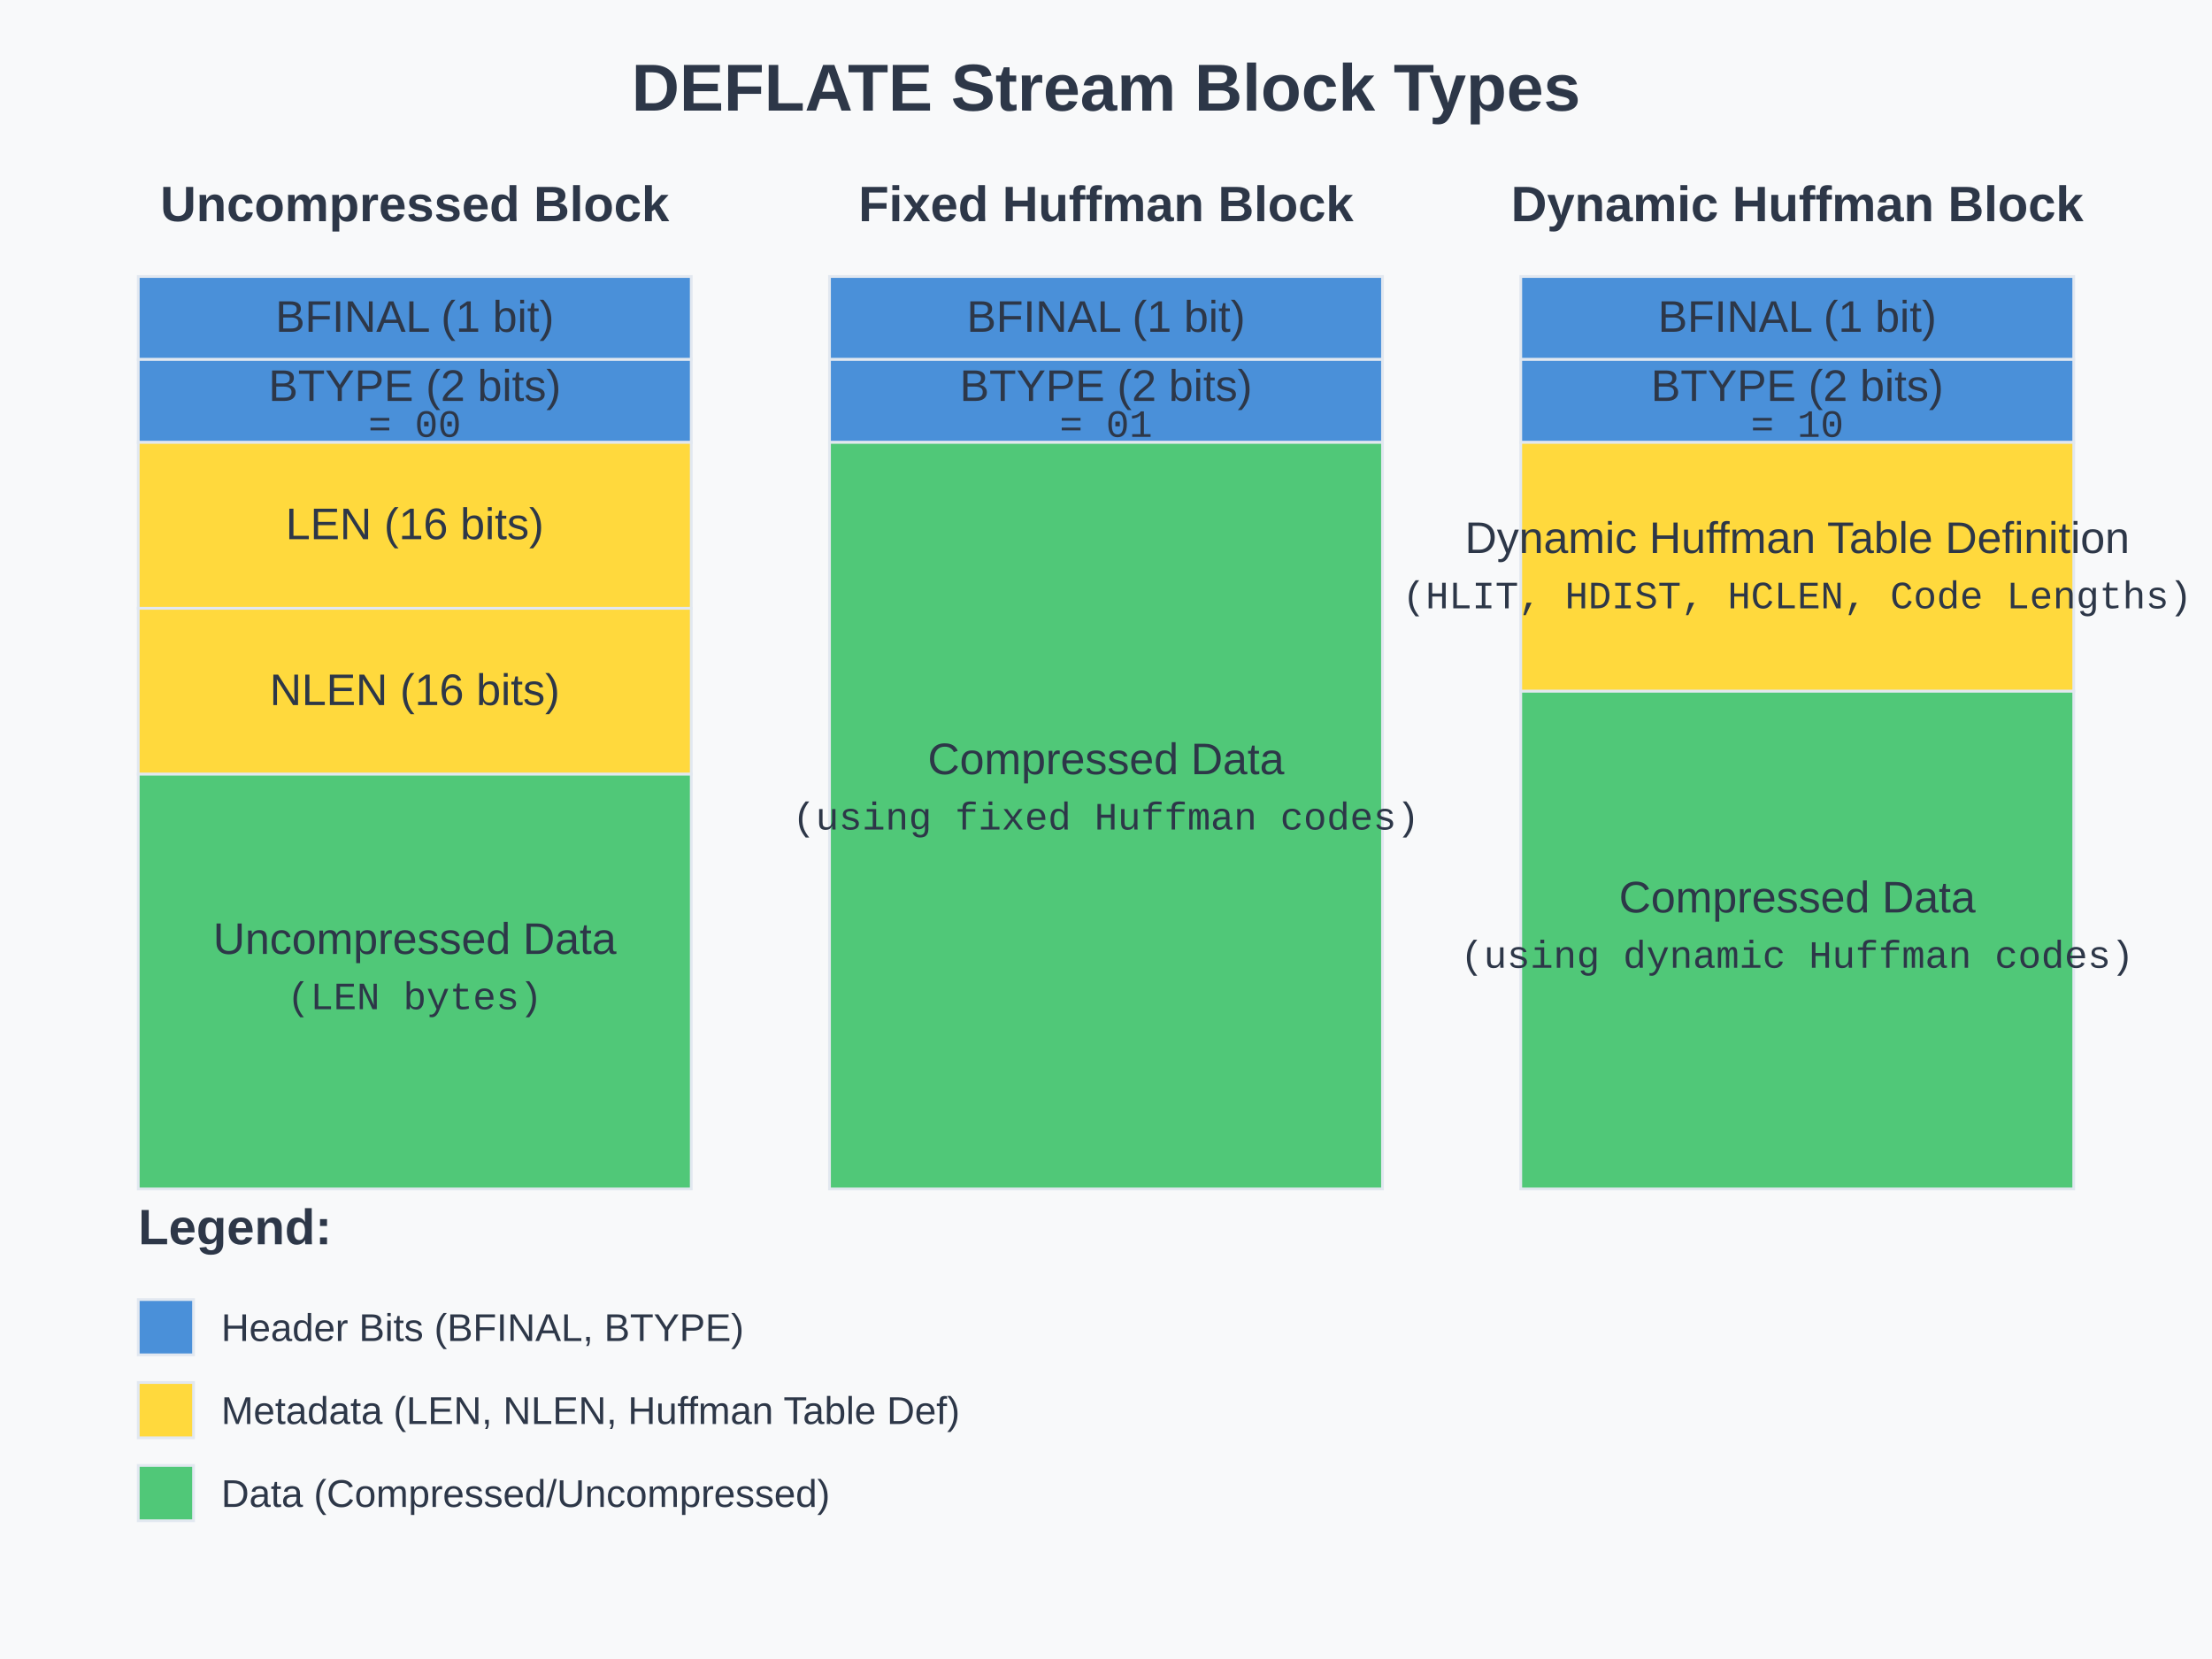
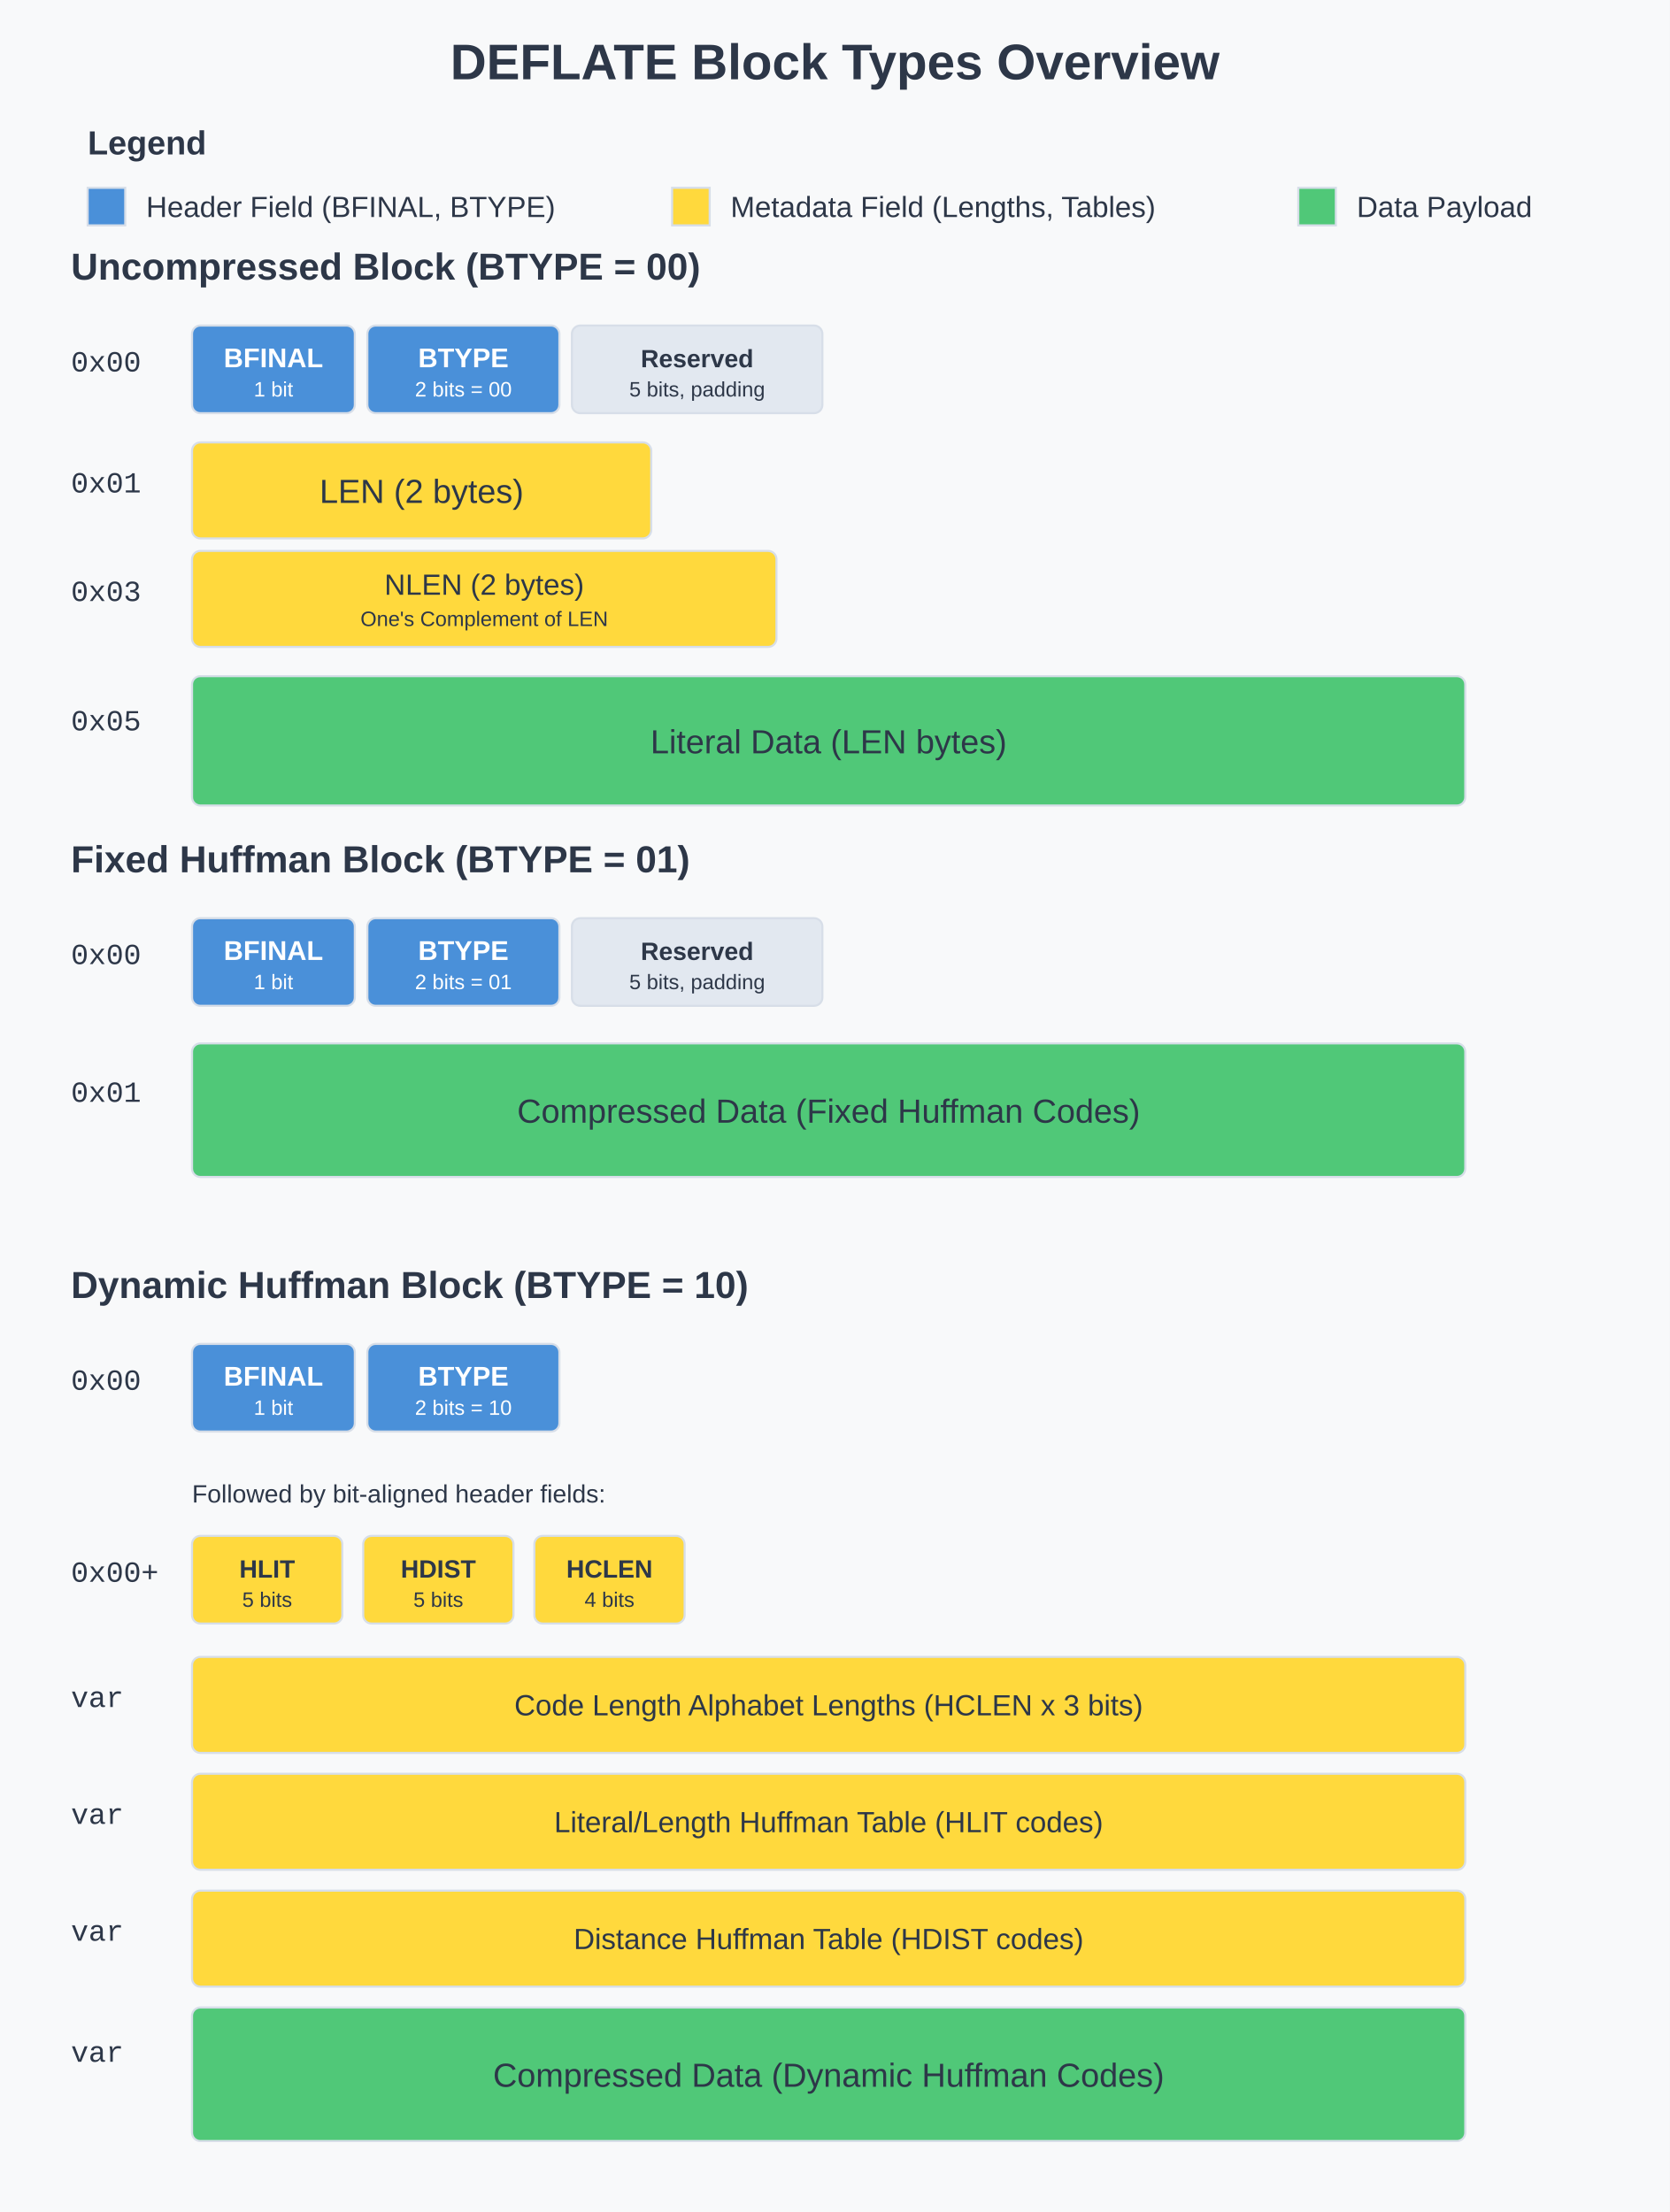
- <svg xmlns="http://www.w3.org/2000/svg" viewBox="0 0 800 600">
-   <rect x="0" y="0" width="800" height="600" fill="#f8f9fa" />
-   <style>
-     .title {
-       font-family: "Arial, sans-serif";
-       font-size: 24px;
-       font-weight: bold;
-       fill: #2D3748;
-     }
-     .block-title {
-       font-family: "Arial, sans-serif";
-       font-size: 18px;
-       font-weight: bold;
-       fill: #2D3748;
-     }
-     .field-label {
-       font-family: "Arial, sans-serif";
-       font-size: 16px;
-       fill: #2D3748;
-     }
-     .bit-value {
-       font-family: "Courier New, monospace";
-       font-size: 14px;
-       fill: #2D3748;
-     }
-     .legend-label {
-       font-family: "Arial, sans-serif";
-       font-size: 14px;
-       fill: #2D3748;
-     }
-     .header-bit { fill: #4A90D9; stroke: #e2e8f0; stroke-width: 1; }
-     .metadata-field { fill: #FFD93D; stroke: #e2e8f0; stroke-width: 1; }
-     .data-field { fill: #50C878; stroke: #e2e8f0; stroke-width: 1; }
-     .legend-box { stroke: #e2e8f0; stroke-width: 1; }
-   </style>
-   <text x="400" y="40" text-anchor="middle" class="title">DEFLATE Stream Block Types</text>
-   <defs>
-     <g id="header-bfinal">
-       <rect width="200" height="30" class="header-bit" />
-       <text x="100" y="20" text-anchor="middle" class="field-label">BFINAL (1 bit)</text>
-     </g>
-     <g id="header-btype-00">
-       <rect width="200" height="30" class="header-bit" />
-       <text x="100" y="15" text-anchor="middle" class="field-label">BTYPE (2 bits)</text>
-       <text x="100" y="28" text-anchor="middle" class="bit-value">= 00</text>
-     </g>
-     <g id="header-btype-01">
-       <rect width="200" height="30" class="header-bit" />
-       <text x="100" y="15" text-anchor="middle" class="field-label">BTYPE (2 bits)</text>
-       <text x="100" y="28" text-anchor="middle" class="bit-value">= 01</text>
-     </g>
-     <g id="header-btype-10">
-       <rect width="200" height="30" class="header-bit" />
-       <text x="100" y="15" text-anchor="middle" class="field-label">BTYPE (2 bits)</text>
-       <text x="100" y="28" text-anchor="middle" class="bit-value">= 10</text>
-     </g>
-   </defs>
-   <text x="150" y="80" text-anchor="middle" class="block-title">Uncompressed Block</text>
-   <g transform="translate(50, 100)">
-     <use href="#header-bfinal" />
-     <g transform="translate(0, 30)">
-       <use href="#header-btype-00" />
-     </g>
-     <rect y="60" width="200" height="60" class="metadata-field" />
-     <text x="100" y="95" text-anchor="middle" class="field-label">LEN (16 bits)</text>
-     <rect y="120" width="200" height="60" class="metadata-field" />
-     <text x="100" y="155" text-anchor="middle" class="field-label">NLEN (16 bits)</text>
-     <rect y="180" width="200" height="150" class="data-field" />
-     <text x="100" y="245" text-anchor="middle" class="field-label">Uncompressed Data</text>
-     <text x="100" y="265" text-anchor="middle" class="bit-value">(LEN bytes)</text>
+ <svg xmlns="http://www.w3.org/2000/svg" viewBox="0 0 800 1060">
+   <rect x="0" y="0" width="800" height="1060" fill="#f8f9fa" />
+   <text x="400" y="38" font-family="Arial, sans-serif" font-size="24" font-weight="700" fill="#2D3748" text-anchor="middle">DEFLATE Block Types Overview</text>
+   <g transform="translate(42, 74)">
+     <text x="0" y="0" font-family="Arial, sans-serif" font-size="16" font-weight="700" fill="#2D3748">Legend</text>
+     <rect x="0" y="16" width="18" height="18" fill="#4A90D9" stroke="#d7dee8" />
+     <text x="28" y="30" font-family="Arial, sans-serif" font-size="14" fill="#2D3748">Header Field (BFINAL, BTYPE)</text>
+     <rect x="280" y="16" width="18" height="18" fill="#FFD93D" stroke="#d7dee8" />
+     <text x="308" y="30" font-family="Arial, sans-serif" font-size="14" fill="#2D3748">Metadata Field (Lengths, Tables)</text>
+     <rect x="580" y="16" width="18" height="18" fill="#50C878" stroke="#d7dee8" />
+     <text x="608" y="30" font-family="Arial, sans-serif" font-size="14" fill="#2D3748">Data Payload</text>
  </g>
-   <text x="400" y="80" text-anchor="middle" class="block-title">Fixed Huffman Block</text>
-   <g transform="translate(300, 100)">
-     <use href="#header-bfinal" />
-     <g transform="translate(0, 30)">
-       <use href="#header-btype-01" />
-     </g>
-     <rect y="60" width="200" height="270" class="data-field" />
-     <text x="100" y="180" text-anchor="middle" class="field-label">Compressed Data</text>
-     <text x="100" y="200" text-anchor="middle" class="bit-value">(using fixed Huffman codes)</text>
+   <g transform="translate(34, 134)">
+     <text x="0" y="0" font-family="Arial, sans-serif" font-size="18" font-weight="700" fill="#2D3748">Uncompressed Block (BTYPE = 00)</text>
+     <text x="0" y="44" font-family="Courier New, monospace" font-size="14" fill="#2D3748">0x00</text>
+     <rect x="58" y="22" width="78" height="42" rx="4" fill="#4A90D9" stroke="#d7dee8" />
+     <text x="97" y="42" font-family="Arial, sans-serif" font-size="13" font-weight="700" fill="#fff" text-anchor="middle">BFINAL</text>
+     <text x="97" y="56" font-family="Arial, sans-serif" font-size="10" fill="#fff" text-anchor="middle">1 bit</text>
+     <rect x="142" y="22" width="92" height="42" rx="4" fill="#4A90D9" stroke="#d7dee8" />
+     <text x="188" y="42" font-family="Arial, sans-serif" font-size="13" font-weight="700" fill="#fff" text-anchor="middle">BTYPE</text>
+     <text x="188" y="56" font-family="Arial, sans-serif" font-size="10" fill="#fff" text-anchor="middle">2 bits = 00</text>
+     <rect x="240" y="22" width="120" height="42" rx="4" fill="#E2E8F0" stroke="#d7dee8" />
+     <text x="300" y="42" font-family="Arial, sans-serif" font-size="12" font-weight="700" fill="#2D3748" text-anchor="middle">Reserved</text>
+     <text x="300" y="56" font-family="Arial, sans-serif" font-size="10" fill="#2D3748" text-anchor="middle">5 bits, padding</text>
+     <text x="0" y="102" font-family="Courier New, monospace" font-size="14" fill="#2D3748">0x01</text>
+     <rect x="58" y="78" width="220" height="46" rx="4" fill="#FFD93D" stroke="#d7dee8" />
+     <text x="168" y="107" font-family="Arial, sans-serif" font-size="16" fill="#2D3748" text-anchor="middle">LEN (2 bytes)</text>
+     <text x="0" y="154" font-family="Courier New, monospace" font-size="14" fill="#2D3748">0x03</text>
+     <rect x="58" y="130" width="280" height="46" rx="4" fill="#FFD93D" stroke="#d7dee8" />
+     <text x="198" y="151" font-family="Arial, sans-serif" font-size="14" fill="#2D3748" text-anchor="middle">NLEN (2 bytes)</text>
+     <text x="198" y="166" font-family="Arial, sans-serif" font-size="10" fill="#2D3748" text-anchor="middle">One's Complement of LEN</text>
+     <text x="0" y="216" font-family="Courier New, monospace" font-size="14" fill="#2D3748">0x05</text>
+     <rect x="58" y="190" width="610" height="62" rx="4" fill="#50C878" stroke="#d7dee8" />
+     <text x="363" y="227" font-family="Arial, sans-serif" font-size="16" fill="#2D3748" text-anchor="middle">Literal Data (LEN bytes)</text>
  </g>
-   <text x="650" y="80" text-anchor="middle" class="block-title">Dynamic Huffman Block</text>
-   <g transform="translate(550, 100)">
-     <use href="#header-bfinal" />
-     <g transform="translate(0, 30)">
-       <use href="#header-btype-10" />
-     </g>
-     <rect y="60" width="200" height="90" class="metadata-field" />
-     <text x="100" y="100" text-anchor="middle" class="field-label">Dynamic Huffman Table Definition</text>
-     <text x="100" y="120" text-anchor="middle" class="bit-value">(HLIT, HDIST, HCLEN, Code Lengths)</text>
-     <rect y="150" width="200" height="180" class="data-field" />
-     <text x="100" y="230" text-anchor="middle" class="field-label">Compressed Data</text>
-     <text x="100" y="250" text-anchor="middle" class="bit-value">(using dynamic Huffman codes)</text>
+   <g transform="translate(34, 418)">
+     <text x="0" y="0" font-family="Arial, sans-serif" font-size="18" font-weight="700" fill="#2D3748">Fixed Huffman Block (BTYPE = 01)</text>
+     <text x="0" y="44" font-family="Courier New, monospace" font-size="14" fill="#2D3748">0x00</text>
+     <rect x="58" y="22" width="78" height="42" rx="4" fill="#4A90D9" stroke="#d7dee8" />
+     <text x="97" y="42" font-family="Arial, sans-serif" font-size="13" font-weight="700" fill="#fff" text-anchor="middle">BFINAL</text>
+     <text x="97" y="56" font-family="Arial, sans-serif" font-size="10" fill="#fff" text-anchor="middle">1 bit</text>
+     <rect x="142" y="22" width="92" height="42" rx="4" fill="#4A90D9" stroke="#d7dee8" />
+     <text x="188" y="42" font-family="Arial, sans-serif" font-size="13" font-weight="700" fill="#fff" text-anchor="middle">BTYPE</text>
+     <text x="188" y="56" font-family="Arial, sans-serif" font-size="10" fill="#fff" text-anchor="middle">2 bits = 01</text>
+     <rect x="240" y="22" width="120" height="42" rx="4" fill="#E2E8F0" stroke="#d7dee8" />
+     <text x="300" y="42" font-family="Arial, sans-serif" font-size="12" font-weight="700" fill="#2D3748" text-anchor="middle">Reserved</text>
+     <text x="300" y="56" font-family="Arial, sans-serif" font-size="10" fill="#2D3748" text-anchor="middle">5 bits, padding</text>
+     <text x="0" y="110" font-family="Courier New, monospace" font-size="14" fill="#2D3748">0x01</text>
+     <rect x="58" y="82" width="610" height="64" rx="4" fill="#50C878" stroke="#d7dee8" />
+     <text x="363" y="120" font-family="Arial, sans-serif" font-size="16" fill="#2D3748" text-anchor="middle">Compressed Data (Fixed Huffman Codes)</text>
  </g>
-   <g transform="translate(50, 450)">
-     <text x="0" y="0" class="block-title">Legend:</text>
-     <rect x="0" y="20" width="20" height="20" class="header-bit legend-box" />
-     <text x="30" y="35" class="legend-label">Header Bits (BFINAL, BTYPE)</text>
-     <rect x="0" y="50" width="20" height="20" class="metadata-field legend-box" />
-     <text x="30" y="65" class="legend-label">Metadata (LEN, NLEN, Huffman Table Def)</text>
-     <rect x="0" y="80" width="20" height="20" class="data-field legend-box" />
-     <text x="30" y="95" class="legend-label">Data (Compressed/Uncompressed)</text>
+   <g transform="translate(34, 622)">
+     <text x="0" y="0" font-family="Arial, sans-serif" font-size="18" font-weight="700" fill="#2D3748">Dynamic Huffman Block (BTYPE = 10)</text>
+     <text x="0" y="44" font-family="Courier New, monospace" font-size="14" fill="#2D3748">0x00</text>
+     <rect x="58" y="22" width="78" height="42" rx="4" fill="#4A90D9" stroke="#d7dee8" />
+     <text x="97" y="42" font-family="Arial, sans-serif" font-size="13" font-weight="700" fill="#fff" text-anchor="middle">BFINAL</text>
+     <text x="97" y="56" font-family="Arial, sans-serif" font-size="10" fill="#fff" text-anchor="middle">1 bit</text>
+     <rect x="142" y="22" width="92" height="42" rx="4" fill="#4A90D9" stroke="#d7dee8" />
+     <text x="188" y="42" font-family="Arial, sans-serif" font-size="13" font-weight="700" fill="#fff" text-anchor="middle">BTYPE</text>
+     <text x="188" y="56" font-family="Arial, sans-serif" font-size="10" fill="#fff" text-anchor="middle">2 bits = 10</text>
+     <text x="58" y="98" font-family="Arial, sans-serif" font-size="12" fill="#2D3748">Followed by bit-aligned header fields:</text>
+     <text x="0" y="136" font-family="Courier New, monospace" font-size="14" fill="#2D3748">0x00+</text>
+     <rect x="58" y="114" width="72" height="42" rx="4" fill="#FFD93D" stroke="#d7dee8" />
+     <text x="94" y="134" font-family="Arial, sans-serif" font-size="12" font-weight="700" fill="#2D3748" text-anchor="middle">HLIT</text>
+     <text x="94" y="148" font-family="Arial, sans-serif" font-size="10" fill="#2D3748" text-anchor="middle">5 bits</text>
+     <rect x="140" y="114" width="72" height="42" rx="4" fill="#FFD93D" stroke="#d7dee8" />
+     <text x="176" y="134" font-family="Arial, sans-serif" font-size="12" font-weight="700" fill="#2D3748" text-anchor="middle">HDIST</text>
+     <text x="176" y="148" font-family="Arial, sans-serif" font-size="10" fill="#2D3748" text-anchor="middle">5 bits</text>
+     <rect x="222" y="114" width="72" height="42" rx="4" fill="#FFD93D" stroke="#d7dee8" />
+     <text x="258" y="134" font-family="Arial, sans-serif" font-size="12" font-weight="700" fill="#2D3748" text-anchor="middle">HCLEN</text>
+     <text x="258" y="148" font-family="Arial, sans-serif" font-size="10" fill="#2D3748" text-anchor="middle">4 bits</text>
+     <text x="0" y="196" font-family="Courier New, monospace" font-size="14" fill="#2D3748">var</text>
+     <rect x="58" y="172" width="610" height="46" rx="4" fill="#FFD93D" stroke="#d7dee8" />
+     <text x="363" y="200" font-family="Arial, sans-serif" font-size="14" fill="#2D3748" text-anchor="middle">Code Length Alphabet Lengths (HCLEN x 3 bits)</text>
+     <text x="0" y="252" font-family="Courier New, monospace" font-size="14" fill="#2D3748">var</text>
+     <rect x="58" y="228" width="610" height="46" rx="4" fill="#FFD93D" stroke="#d7dee8" />
+     <text x="363" y="256" font-family="Arial, sans-serif" font-size="14" fill="#2D3748" text-anchor="middle">Literal/Length Huffman Table (HLIT codes)</text>
+     <text x="0" y="308" font-family="Courier New, monospace" font-size="14" fill="#2D3748">var</text>
+     <rect x="58" y="284" width="610" height="46" rx="4" fill="#FFD93D" stroke="#d7dee8" />
+     <text x="363" y="312" font-family="Arial, sans-serif" font-size="14" fill="#2D3748" text-anchor="middle">Distance Huffman Table (HDIST codes)</text>
+     <text x="0" y="366" font-family="Courier New, monospace" font-size="14" fill="#2D3748">var</text>
+     <rect x="58" y="340" width="610" height="64" rx="4" fill="#50C878" stroke="#d7dee8" />
+     <text x="363" y="378" font-family="Arial, sans-serif" font-size="16" fill="#2D3748" text-anchor="middle">Compressed Data (Dynamic Huffman Codes)</text>
  </g>
</svg>
